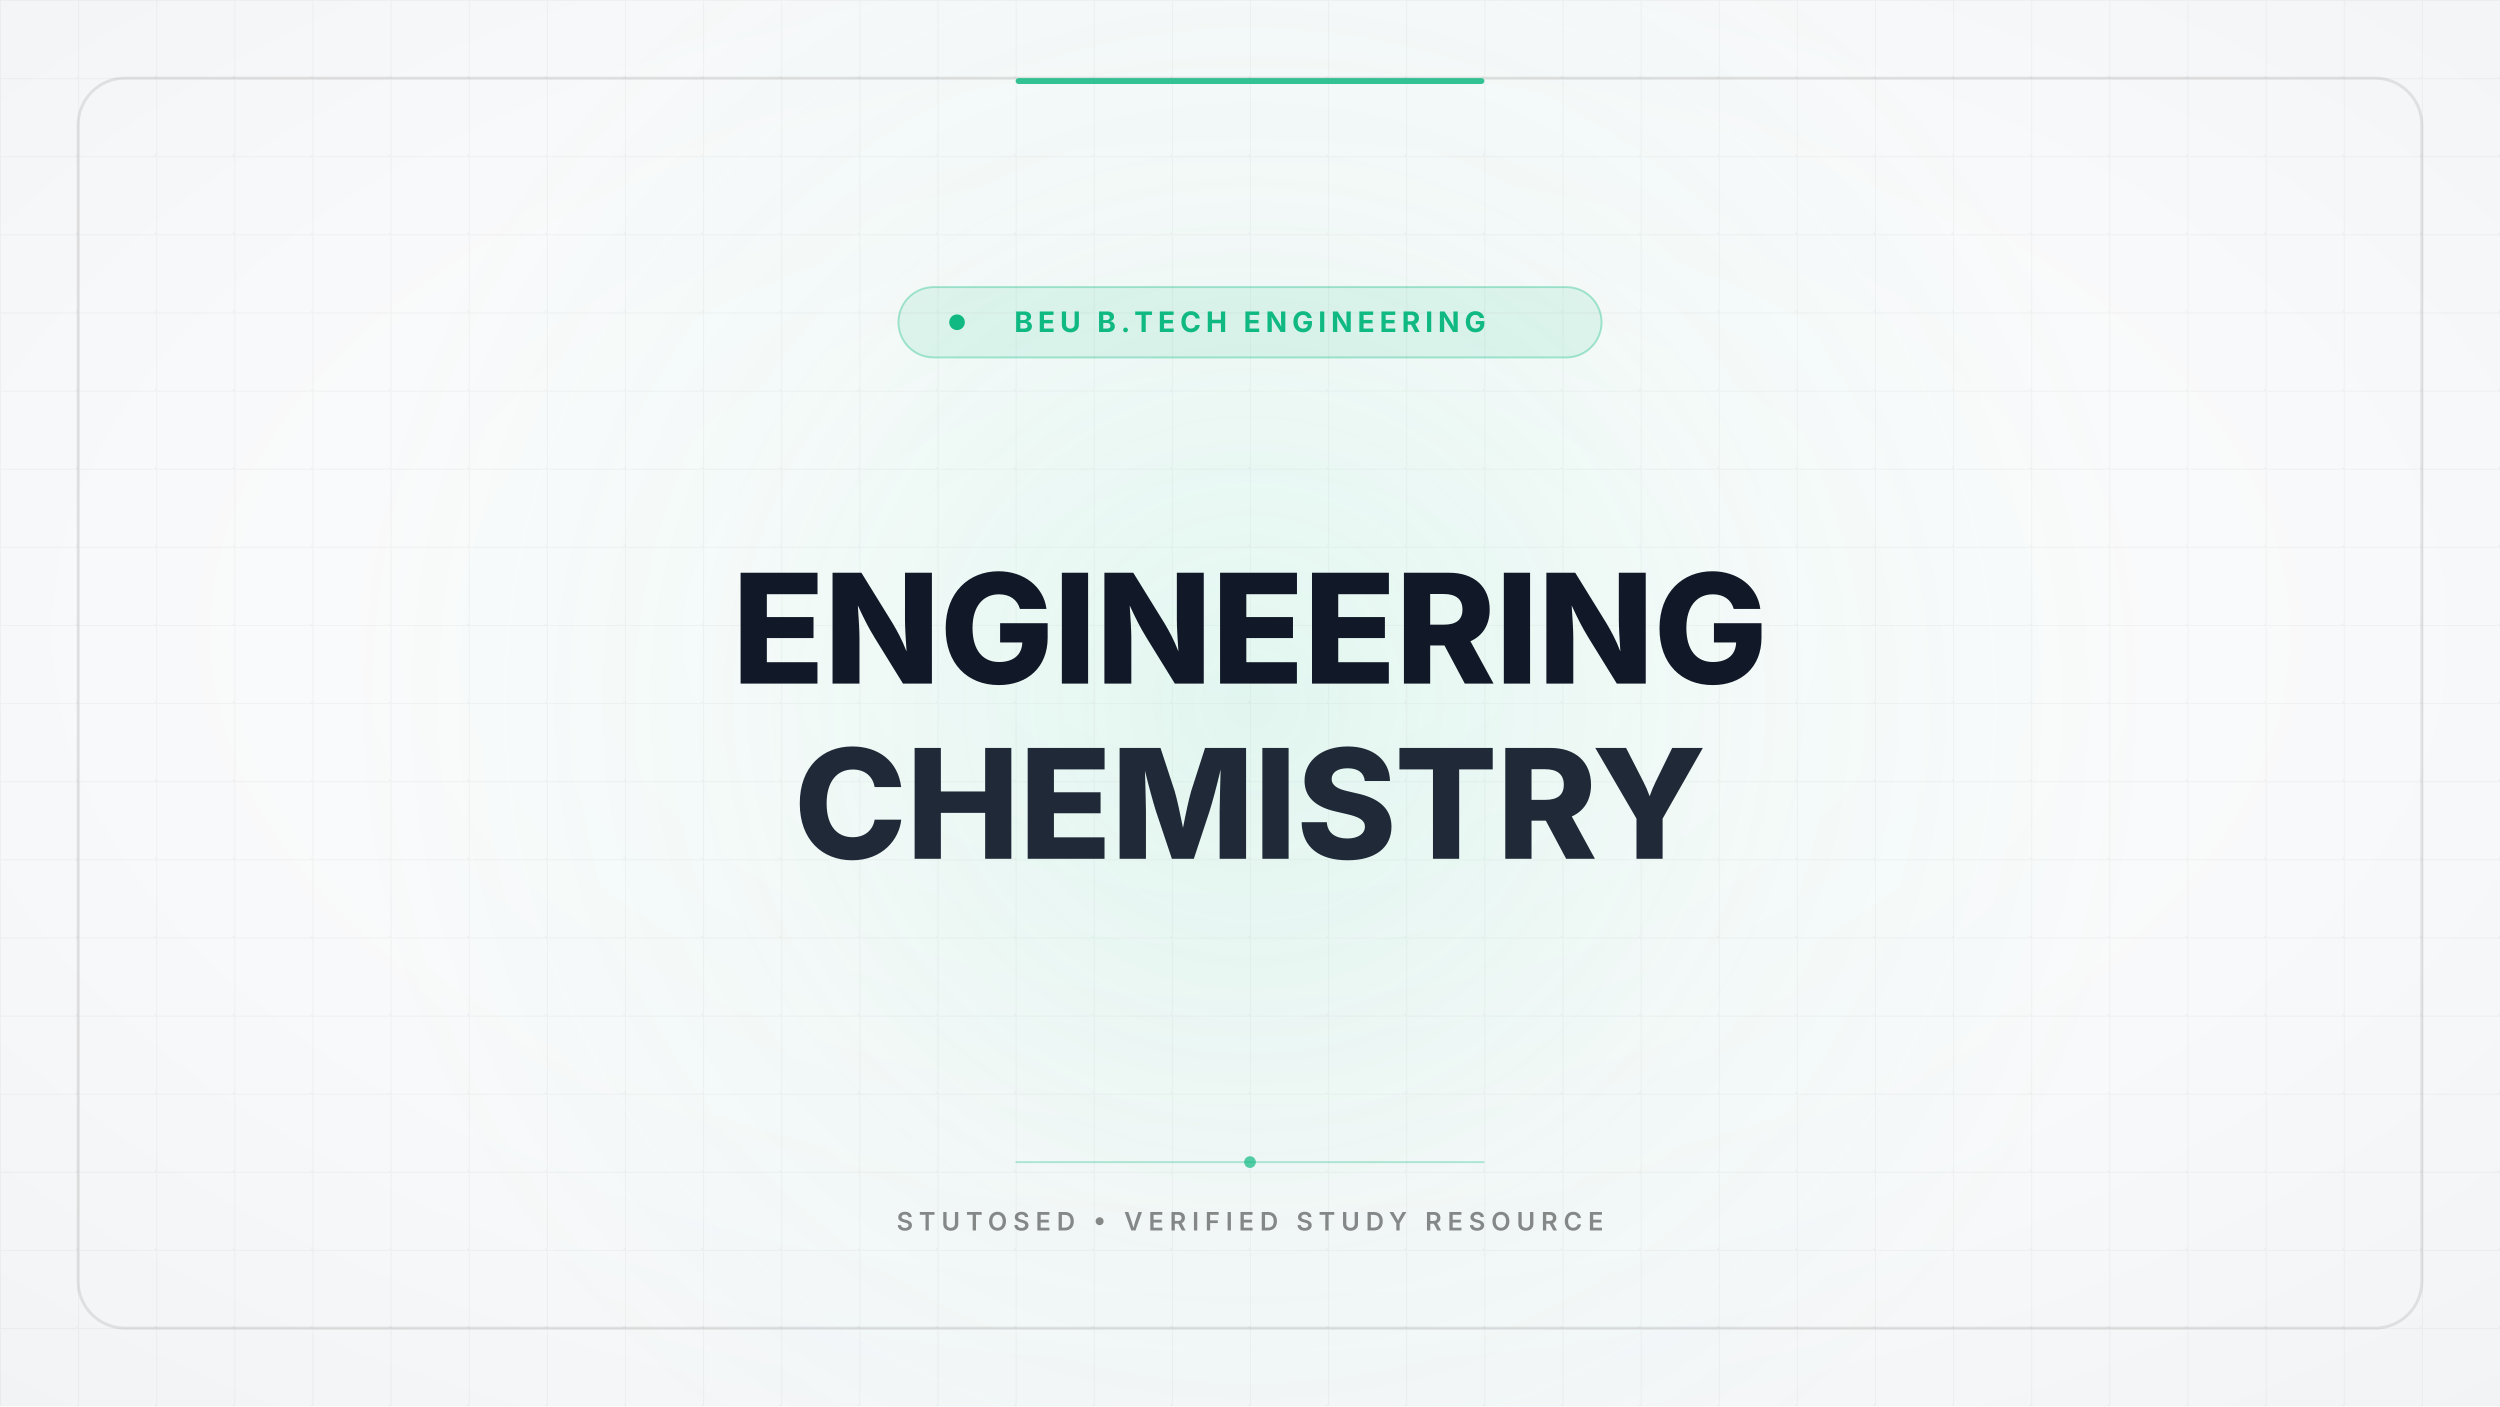
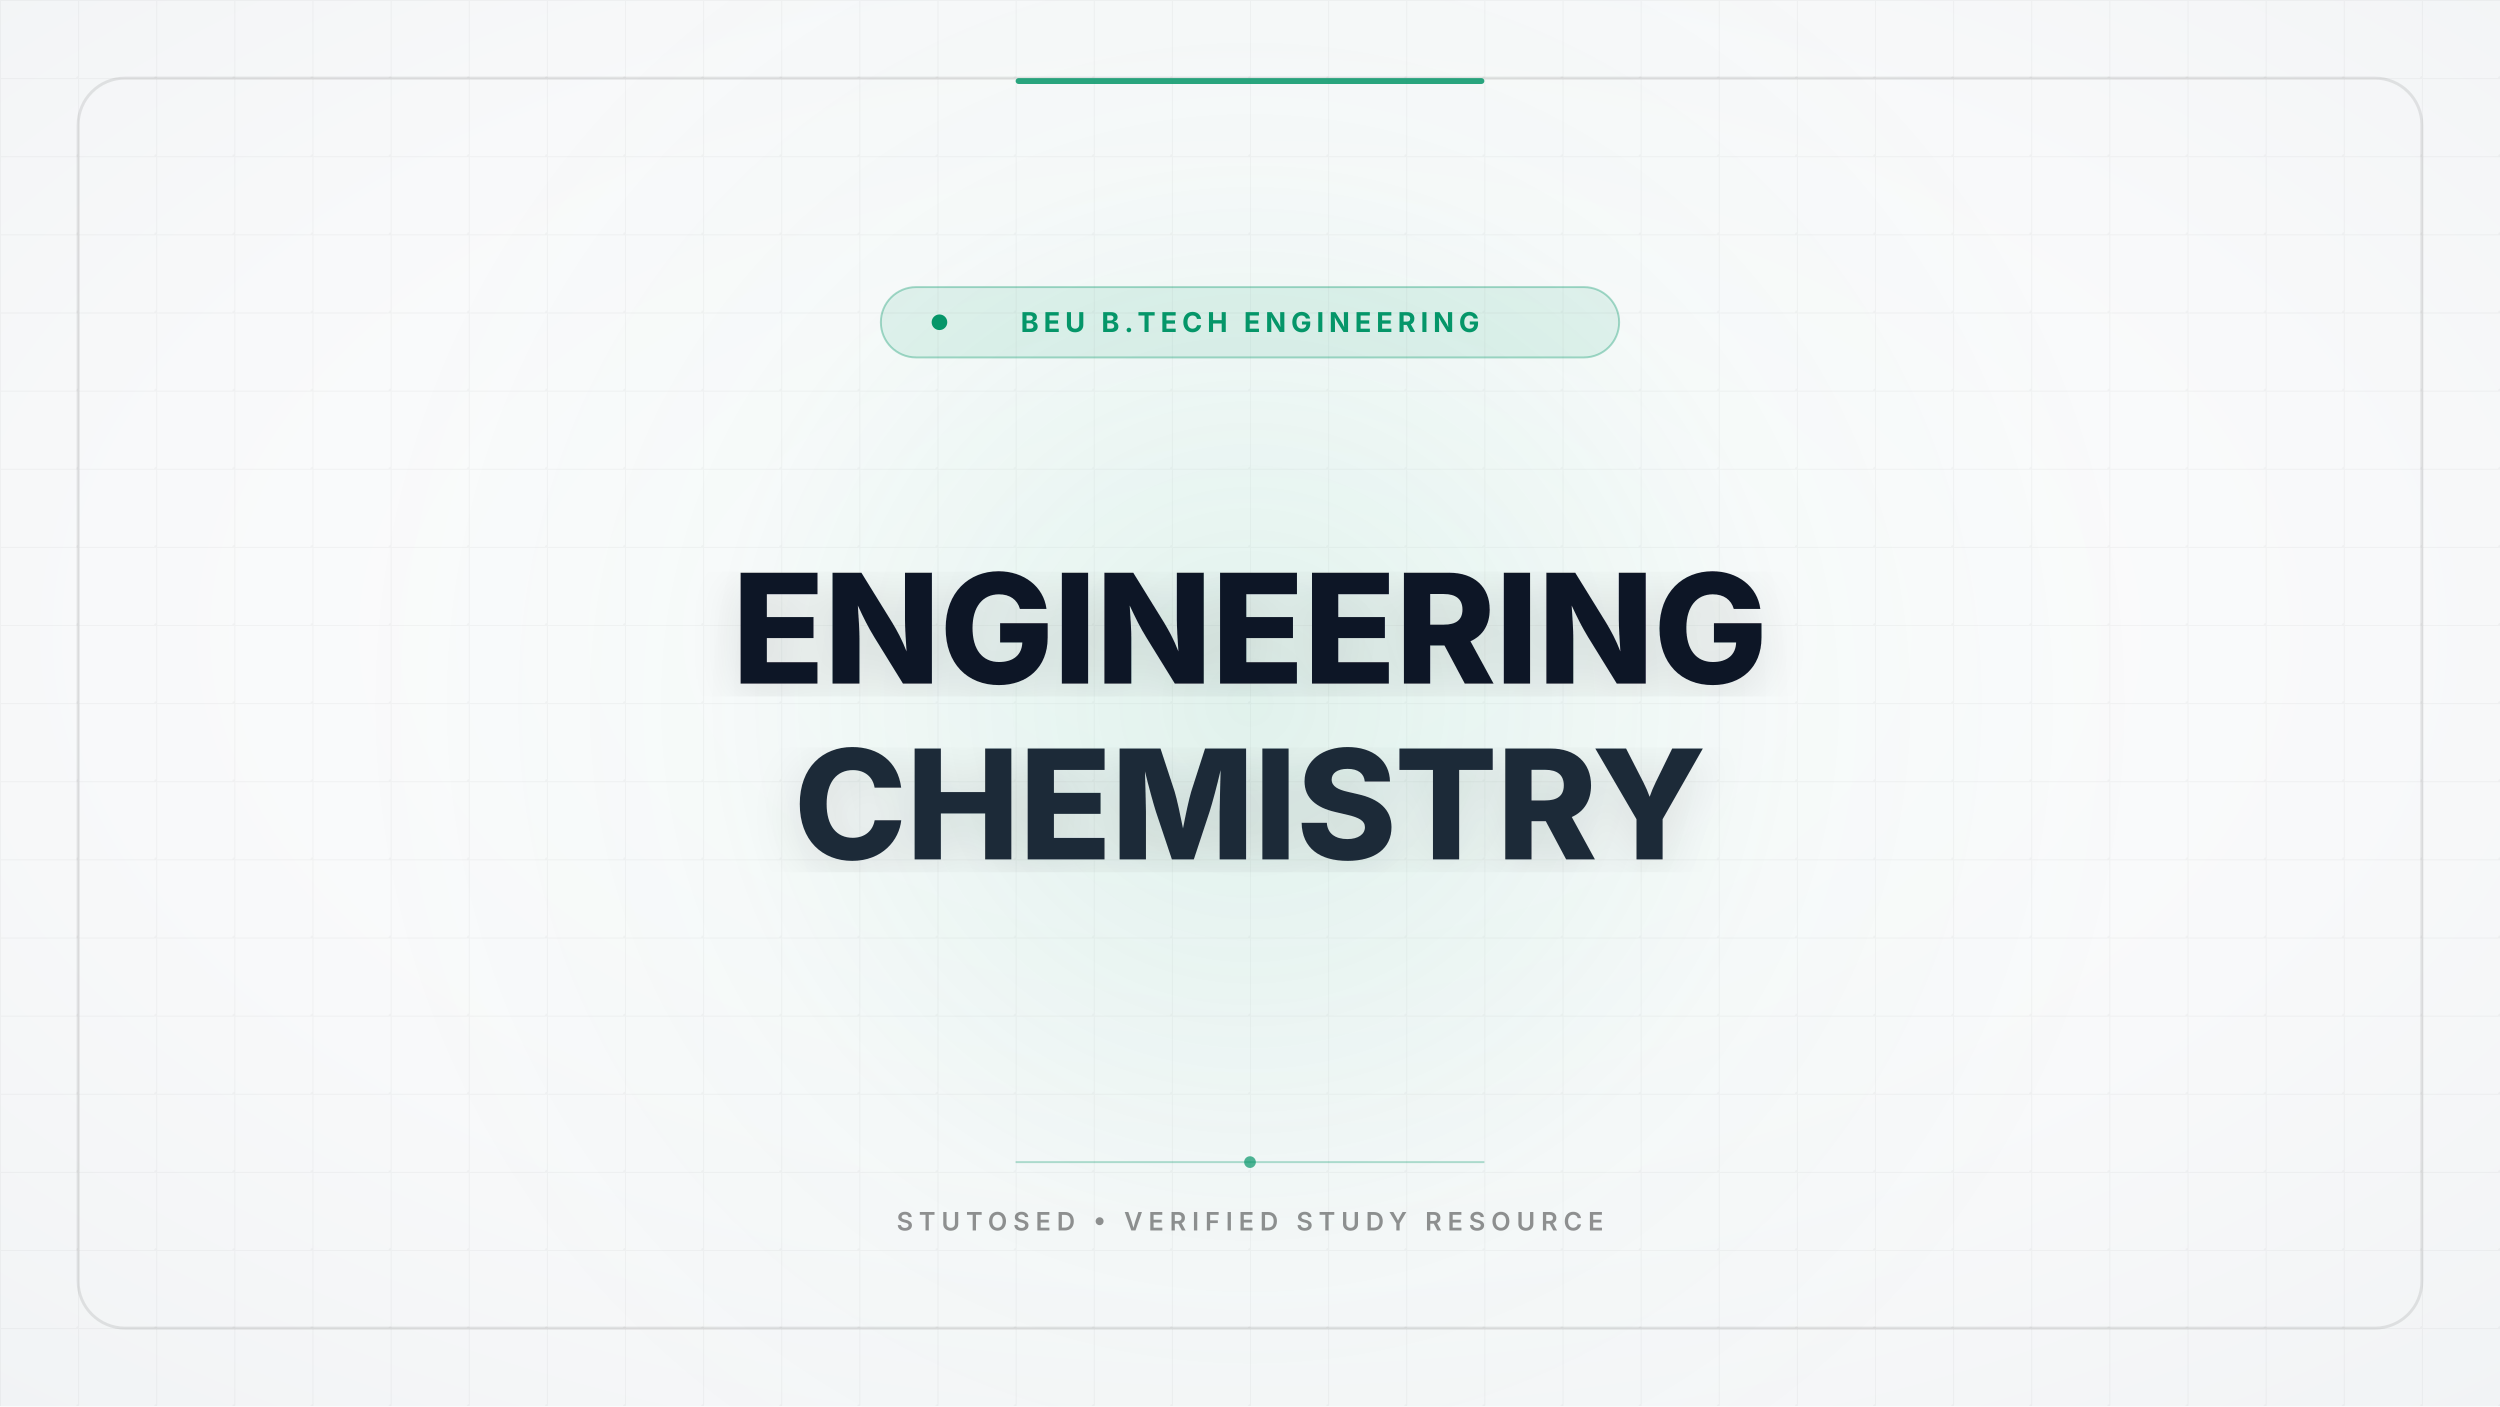
<svg xmlns="http://www.w3.org/2000/svg" viewBox="0 0 1280 720" width="1280" height="720">
  <defs>
    <radialGradient id="bg-grad" cx="50%" cy="45%" r="75%">
      <stop offset="0%" stop-color="#FFFFFF" />
      <stop offset="60%" stop-color="#F8F9FA" />
      <stop offset="100%" stop-color="#F1F3F5" />
    </radialGradient>
    <radialGradient id="accent-glow-rad" cx="50%" cy="50%" r="50%">
-       <stop offset="0%" stop-color="#10b981" stop-opacity="0.12" />
-       <stop offset="60%" stop-color="#10b981" stop-opacity="0.03" />
-       <stop offset="100%" stop-color="#10b981" stop-opacity="0" />
+       <stop offset="0%" stop-color="#059669" stop-opacity="0.12" />
+       <stop offset="60%" stop-color="#059669" stop-opacity="0.02" />
+       <stop offset="100%" stop-color="#059669" stop-opacity="0" />
    </radialGradient>
    <filter id="shadow" x="-10%" y="-10%" width="120%" height="120%">
-       <feDropShadow dx="0" dy="6" stdDeviation="12" flood-color="#000000" flood-opacity="0.75" />
+       <feDropShadow dx="0" dy="6" stdDeviation="12" flood-color="#000000" flood-opacity="0.12" />
    </filter>
    <pattern id="grid-pattern" width="40" height="40" patternUnits="userSpaceOnUse">
      <path d="M 40 0 L 0 0 0 40" fill="none" stroke="rgba(0,0,0,0.035)" stroke-width="1" />
      <circle cx="40" cy="40" r="1" fill="rgba(0,0,0,0.035)" />
    </pattern>
  </defs>
  <rect width="1280" height="720" fill="url(#bg-grad)" />
  <rect width="1280" height="720" fill="url(#grid-pattern)" />
  <circle cx="640" cy="360" r="460" fill="url(#accent-glow-rad)" />
  <rect x="40" y="40" width="1200" height="640" rx="24" fill="none" stroke="rgba(0,0,0,0.09)" stroke-width="1.5" />
-   <rect x="520" y="40" width="240" height="3" rx="1.5" fill="#10b981" opacity="0.85" />
+   <rect x="520" y="40" width="240" height="3" rx="1.5" fill="#059669" opacity="0.85" />
  <g transform="translate(640, 165)">
-     <rect x="-180" y="-18" width="360" height="36" rx="18" fill="#10b981" fill-opacity="0.1" stroke="#10b981" stroke-opacity="0.35" stroke-width="1" />
-     <circle cx="-150" cy="0" r="4" fill="#10b981" />
-     <text x="0" y="5" text-anchor="middle" font-family="'Space Grotesk', -apple-system, system-ui, sans-serif" font-size="14.5" font-weight="700" letter-spacing="2.5" fill="#10b981" text-transform="uppercase">
+     <rect x="-189" y="-18" width="378" height="36" rx="18" fill="#059669" fill-opacity="0.1" stroke="#059669" stroke-opacity="0.35" stroke-width="1" />
+     <circle cx="-159" cy="0" r="4" fill="#059669" />
+     <text x="0" y="5" text-anchor="middle" font-family="'Space Grotesk', -apple-system, system-ui, sans-serif" font-size="14" font-weight="700" letter-spacing="2.5" fill="#059669" text-transform="uppercase">
      BEU B.TECH ENGINEERING
    </text>
  </g>
  <g>
-     <text x="640" y="350" text-anchor="middle" font-family="'Space Grotesk', -apple-system, system-ui, sans-serif" font-size="78" font-weight="800" letter-spacing="-0.5" fill="#111827">ENGINEERING</text>
-     <text x="640" y="439.7" text-anchor="middle" font-family="'Space Grotesk', -apple-system, system-ui, sans-serif" font-size="78" font-weight="800" letter-spacing="-0.5" fill="#1F2937">CHEMISTRY</text>
+     <text x="640" y="350" text-anchor="middle" font-family="'Space Grotesk', -apple-system, system-ui, sans-serif" font-size="78" font-weight="800" letter-spacing="-0.5" fill="#111827" filter="url(#shadow)">ENGINEERING</text>
+     <text x="640" y="440" text-anchor="middle" font-family="'Space Grotesk', -apple-system, system-ui, sans-serif" font-size="78" font-weight="800" letter-spacing="-0.5" fill="#1F2937" filter="url(#shadow)">CHEMISTRY</text>
  </g>
  <g transform="translate(640, 595)">
-     <line x1="-120" y1="0" x2="120" y2="0" stroke="#10b981" stroke-opacity="0.3" stroke-width="1" />
-     <circle cx="0" cy="0" r="3" fill="#10b981" opacity="0.7" />
+     <line x1="-120" y1="0" x2="120" y2="0" stroke="#059669" stroke-opacity="0.3" stroke-width="1" />
+     <circle cx="0" cy="0" r="3" fill="#059669" opacity="0.7" />
  </g>
  <g transform="translate(640, 630)">
-     <text x="0" y="0" text-anchor="middle" font-family="'Space Grotesk', -apple-system, system-ui, sans-serif" font-size="13" font-weight="600" letter-spacing="3" fill="rgba(0,0,0,0.45)">
+     <text x="0" y="0" text-anchor="middle" font-family="'Space Grotesk', -apple-system, system-ui, sans-serif" font-size="13" font-weight="600" letter-spacing="3" fill="rgba(0,0,0,0.42)">
      STUTOSED • VERIFIED STUDY RESOURCE
    </text>
  </g>
</svg>
